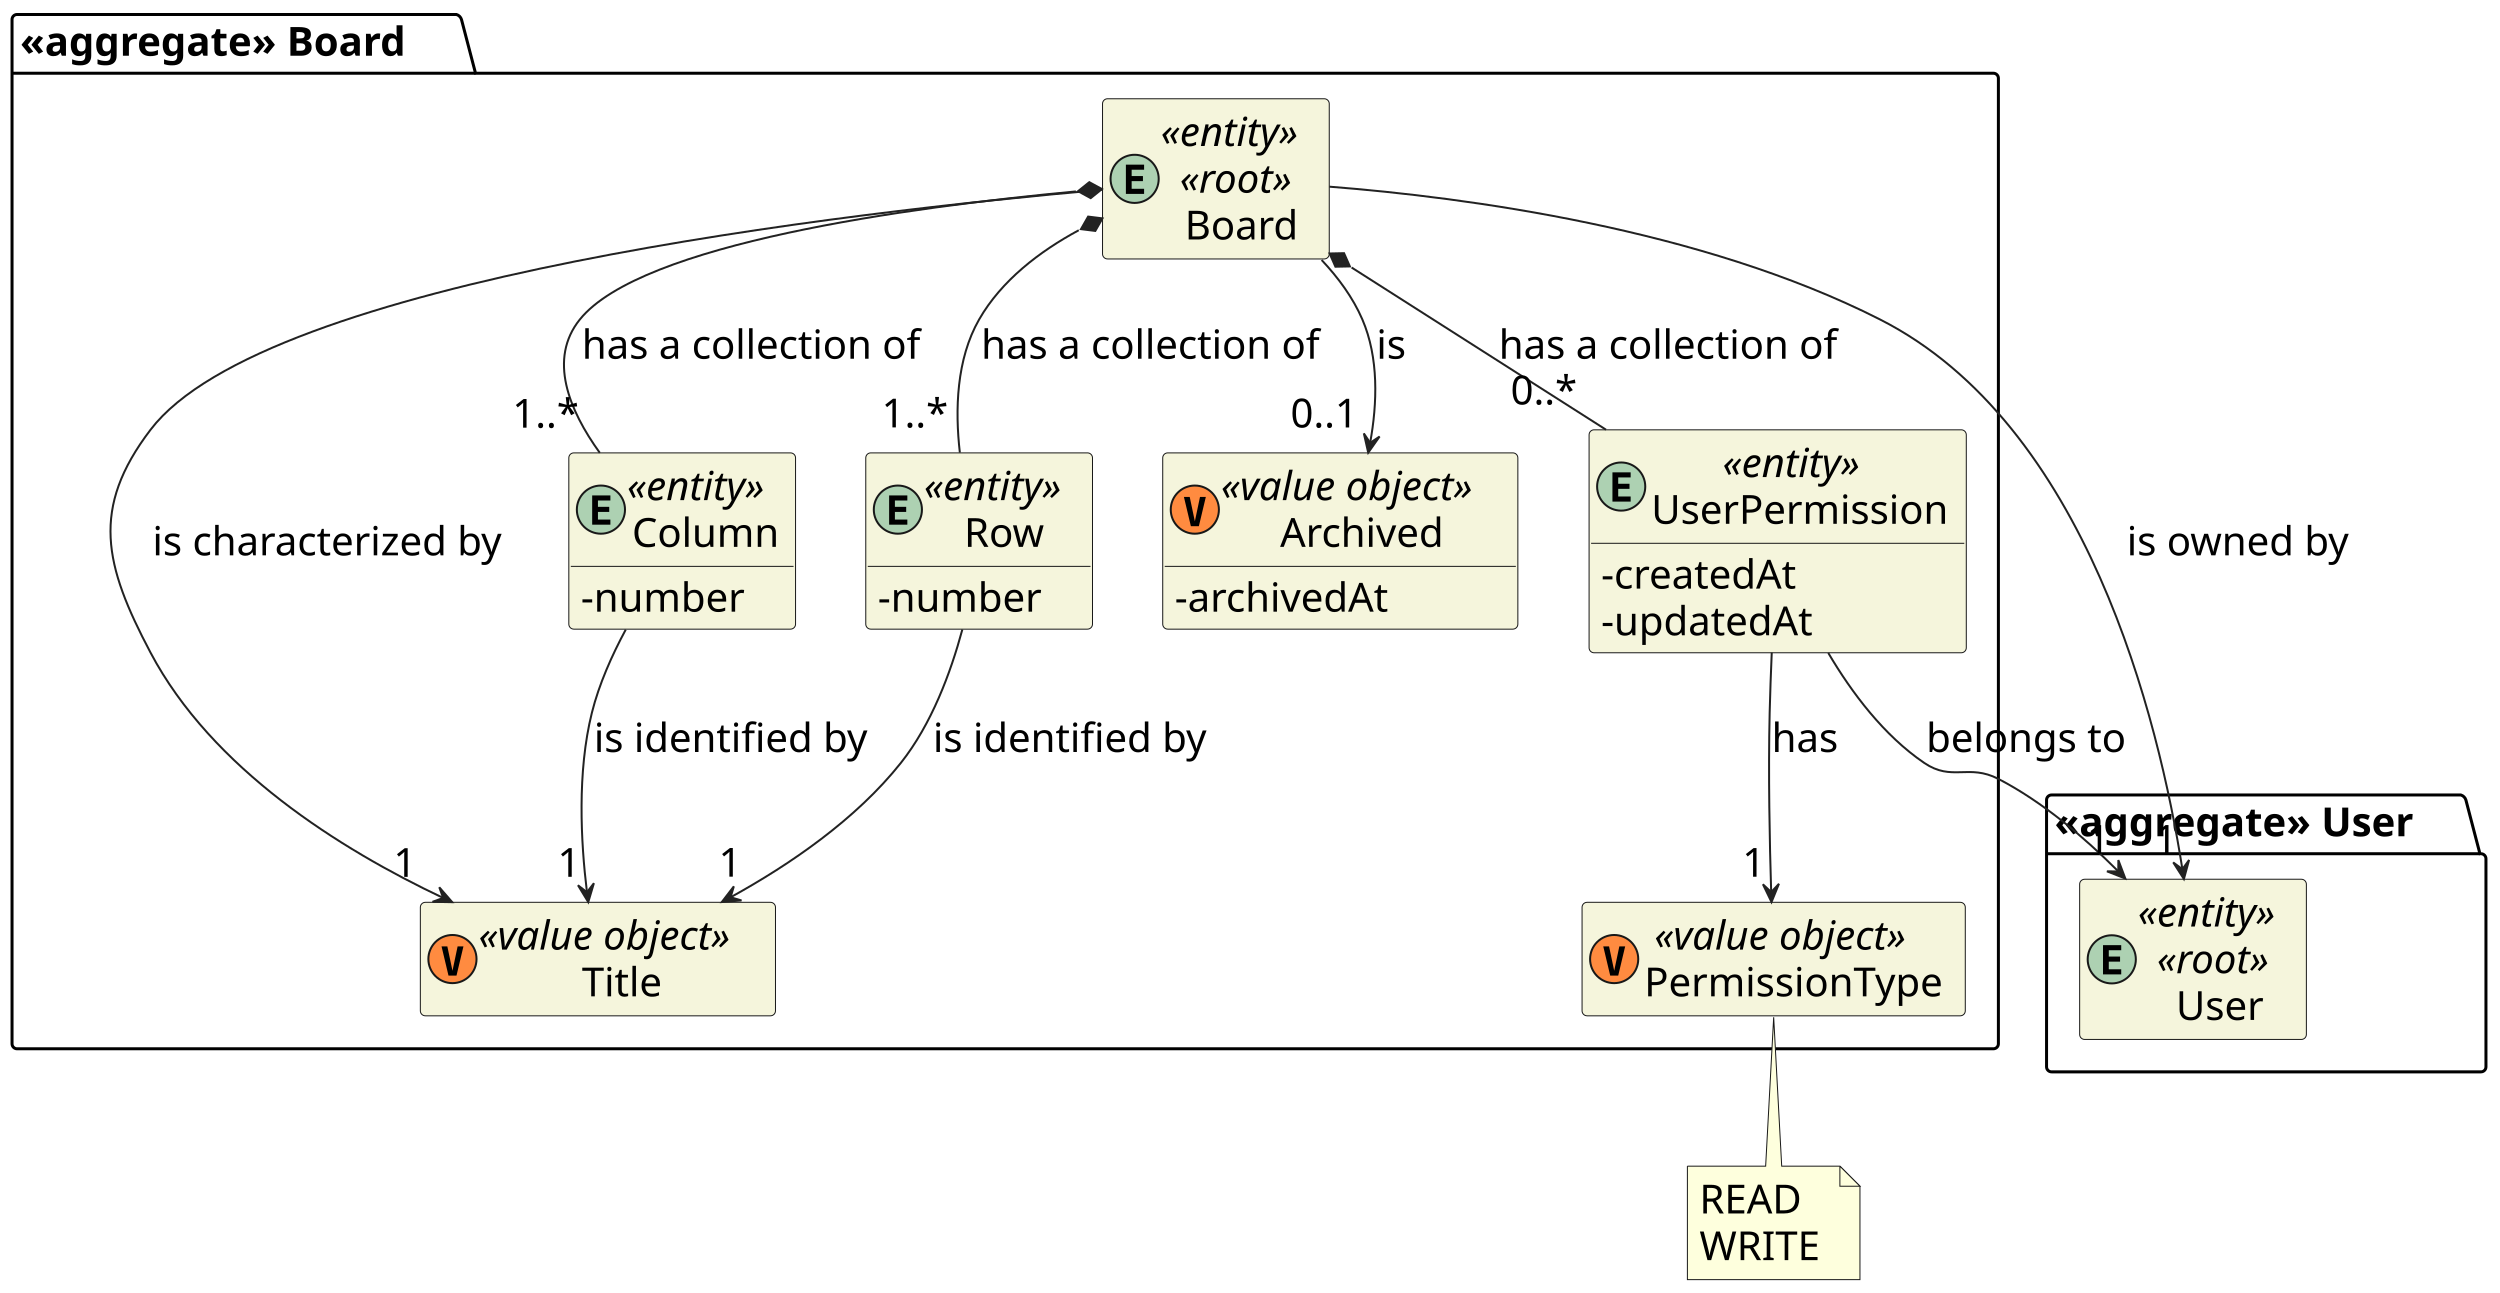
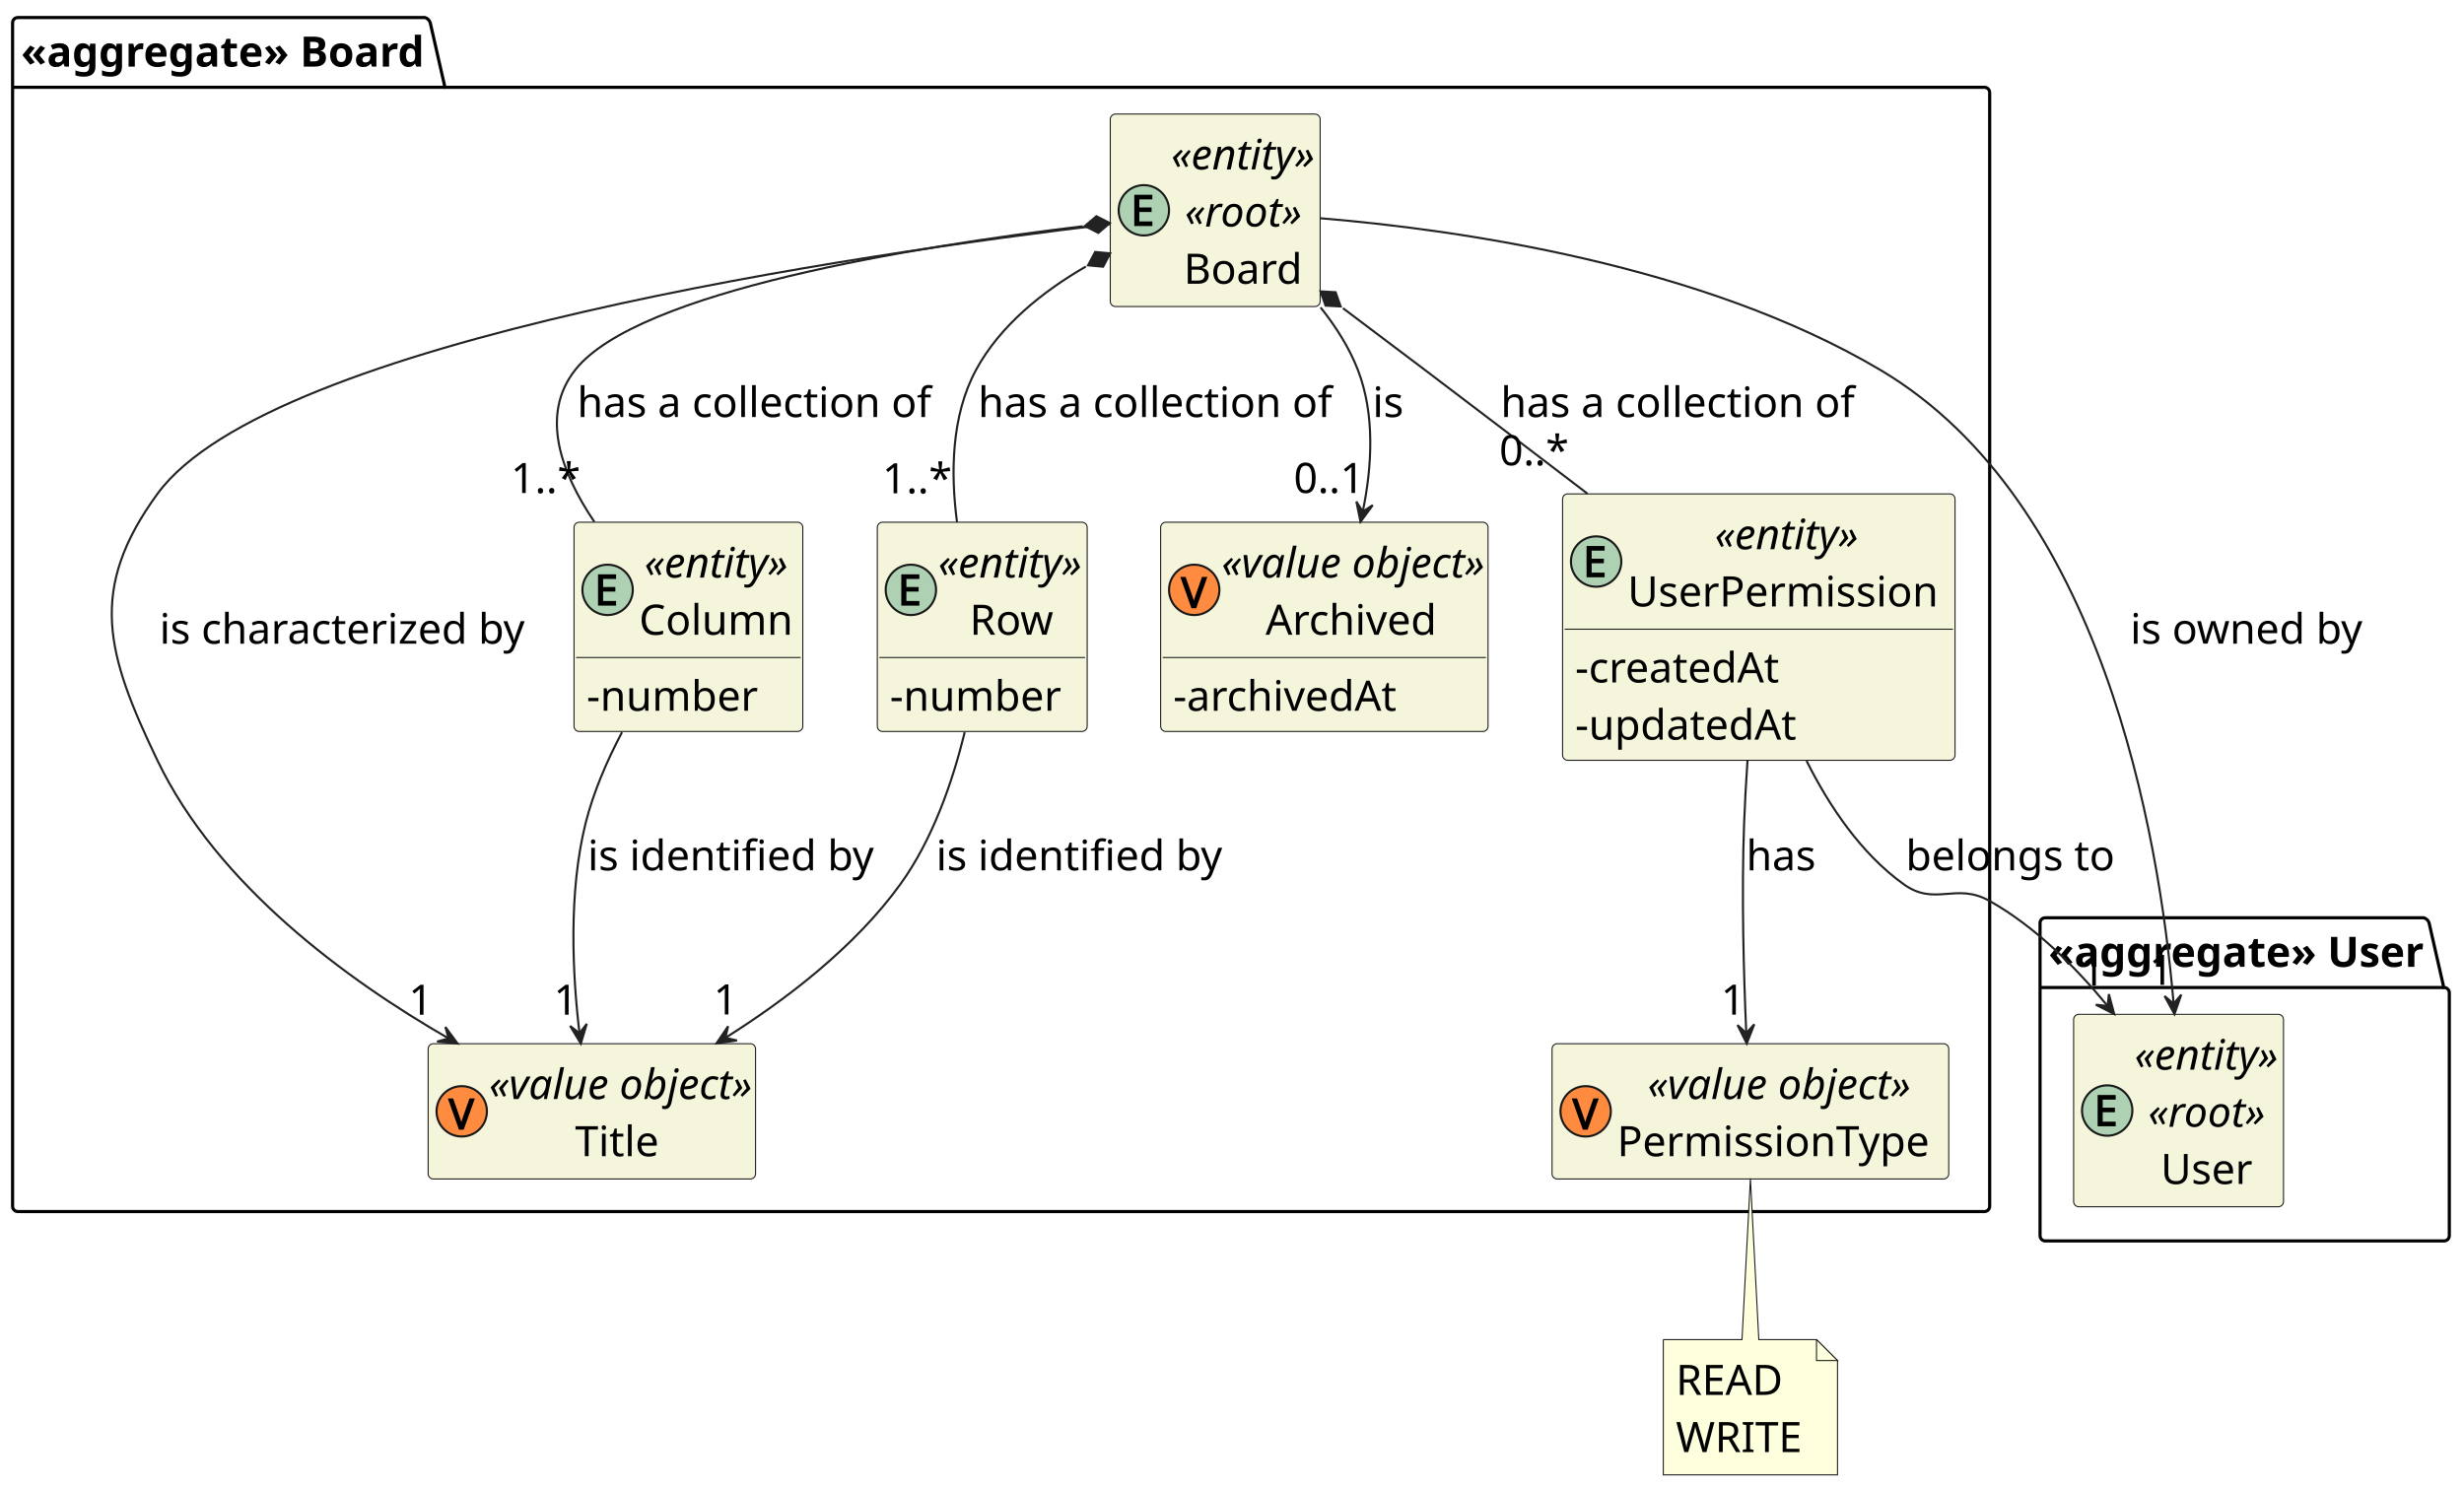
- <svg xmlns="http://www.w3.org/2000/svg" contentStyleType="text/css" height="644px" preserveAspectRatio="none" style="width:1246px;height:644px;background:#FFFFFF;" version="1.1" viewBox="0 0 1246 644" width="1246px" zoomAndPan="magnify">
+ <svg xmlns="http://www.w3.org/2000/svg" contentStyleType="text/css" height="709px" preserveAspectRatio="none" style="width:1174px;height:709px;background:#FFFFFF;" version="1.1" viewBox="0 0 1174 709" width="1174px" zoomAndPan="magnify">
  <defs />
  <g>
    <g id="cluster_&lt;&lt;aggregate&gt;&gt; Board">
-       <path d="M8.5,7.217 L227.5,7.217 A3.75,3.75 0 0 1 230,9.717 L237,36.498 L993.5,36.498 A2.5,2.5 0 0 1 996,38.998 L996,520.217 A2.5,2.5 0 0 1 993.5,522.717 L8.5,522.717 A2.5,2.5 0 0 1 6,520.217 L6,9.717 A2.5,2.5 0 0 1 8.5,7.217 " fill="none" style="stroke:#000000;stroke-width:1.5;" />
-       <line style="stroke:#000000;stroke-width:1.5;" x1="6" x2="237" y1="36.498" y2="36.498" />
-       <text fill="#000000" font-family="sans-serif" font-size="20" font-weight="bold" lengthAdjust="spacing" textLength="218" x="10" y="27.781">«aggregate» Board</text>
+       <path d="M8.5,8.36 L202.5,8.36 A3.75,3.75 0 0 1 205,10.86 L212,41.6 L945.5,41.6 A2.5,2.5 0 0 1 948,44.1 L948,574.86 A2.5,2.5 0 0 1 945.5,577.36 L8.5,577.36 A2.5,2.5 0 0 1 6,574.86 L6,10.86 A2.5,2.5 0 0 1 8.5,8.36 " fill="none" style="stroke:#000000;stroke-width:1.5;" />
+       <line style="stroke:#000000;stroke-width:1.5;" x1="6" x2="212" y1="41.6" y2="41.6" />
+       <text fill="#000000" font-family="sans-serif" font-size="20" font-weight="bold" lengthAdjust="spacing" textLength="193" x="10" y="31.74">«aggregate» Board</text>
    </g>
    <g id="cluster_&lt;&lt;aggregate&gt;&gt; User">
-       <path d="M1022.5,396.217 L1226.5,396.217 A3.75,3.75 0 0 1 1229,398.717 L1236,425.498 L1236.5,425.498 A2.5,2.5 0 0 1 1239,427.998 L1239,531.717 A2.5,2.5 0 0 1 1236.5,534.217 L1022.5,534.217 A2.5,2.5 0 0 1 1020,531.717 L1020,398.717 A2.5,2.5 0 0 1 1022.5,396.217 " fill="none" style="stroke:#000000;stroke-width:1.5;" />
-       <line style="stroke:#000000;stroke-width:1.5;" x1="1020" x2="1236" y1="425.498" y2="425.498" />
-       <text fill="#000000" font-family="sans-serif" font-size="20" font-weight="bold" lengthAdjust="spacing" textLength="203" x="1024" y="416.781">«aggregate» User</text>
+       <path d="M974.5,437.36 L1154.875,437.36 A3.75,3.75 0 0 1 1157.375,439.86 L1164.375,470.6 L1164.5,470.6 A2.5,2.5 0 0 1 1167,473.1 L1167,588.86 A2.5,2.5 0 0 1 1164.5,591.36 L974.5,591.36 A2.5,2.5 0 0 1 972,588.86 L972,439.86 A2.5,2.5 0 0 1 974.5,437.36 " fill="none" style="stroke:#000000;stroke-width:1.5;" />
+       <line style="stroke:#000000;stroke-width:1.5;" x1="972" x2="1164.375" y1="470.6" y2="470.6" />
+       <text fill="#000000" font-family="sans-serif" font-size="20" font-weight="bold" lengthAdjust="spacing" textLength="179.375" x="976" y="460.74">«aggregate» User</text>
    </g>
    <g id="elem_Board">
-       <rect codeLine="29" fill="#F5F5DC" height="79.844" id="Board" rx="2.5" ry="2.5" style="stroke:#181818;stroke-width:0.5;" width="113" x="549.5" y="49.217" />
-       <ellipse cx="565.5" cy="89.139" fill="#ADD1B2" rx="12" ry="12" style="stroke:#181818;stroke-width:1.0;" />
-       <path d="M570.219,96.639 L561.141,96.639 L561.141,82.061 L570.219,82.061 L570.219,84.592 L564.016,84.592 L564.016,87.748 L569.641,87.748 L569.641,90.279 L564.016,90.279 L564.016,94.092 L570.219,94.092 L570.219,96.639 Z " fill="#000000" />
-       <text fill="#000000" font-family="sans-serif" font-size="20" font-style="italic" lengthAdjust="spacing" textLength="83" x="578.5" y="72.781">«entity»</text>
-       <text fill="#000000" font-family="sans-serif" font-size="20" font-style="italic" lengthAdjust="spacing" textLength="64" x="588" y="96.062">«root»</text>
-       <text fill="#000000" font-family="sans-serif" font-size="20" lengthAdjust="spacing" textLength="59" x="590.5" y="119.344">Board</text>
+       <rect codeLine="29" fill="#F5F5DC" height="91.72" id="Board" rx="2.5" ry="2.5" style="stroke:#181818;stroke-width:0.5;" width="100" x="529" y="54.36" />
+       <ellipse cx="545" cy="100.22" fill="#ADD1B2" rx="12" ry="12" style="stroke:#181818;stroke-width:1.0;" />
+       <path d="M549.047,107.72 L540.438,107.72 L540.438,92.814 L549.047,92.814 L549.047,95.017 L542.859,95.017 L542.859,98.861 L548.688,98.861 L548.688,101.032 L542.859,101.032 L542.859,105.517 L549.047,105.517 L549.047,107.72 Z " fill="#000000" />
+       <text fill="#000000" font-family="sans-serif" font-size="20" font-style="italic" lengthAdjust="spacing" textLength="70" x="558" y="80.74">«entity»</text>
+       <text fill="#000000" font-family="sans-serif" font-size="20" font-style="italic" lengthAdjust="spacing" textLength="57" x="564.5" y="107.98">«root»</text>
+       <text fill="#000000" font-family="sans-serif" font-size="20" lengthAdjust="spacing" textLength="58" x="564" y="135.22">Board</text>
    </g>
    <g id="elem_Title">
-       <rect codeLine="40" fill="#F5F5DC" height="56.562" id="Title" rx="2.5" ry="2.5" style="stroke:#181818;stroke-width:0.5;" width="177" x="209.5" y="449.717" />
-       <ellipse cx="225.5" cy="477.998" fill="#FF8B40" rx="12" ry="12" style="stroke:#181818;stroke-width:1.0;" />
-       <path d="M225.516,483.842 L228.078,471.67 L230.984,471.67 L227.516,486.248 L223.531,486.248 L220.062,471.67 L222.953,471.67 L225.516,483.842 Z " fill="#000000" />
-       <text fill="#000000" font-family="sans-serif" font-size="20" font-style="italic" lengthAdjust="spacing" textLength="147" x="238.5" y="473.281">«value object»</text>
-       <text fill="#000000" font-family="sans-serif" font-size="20" lengthAdjust="spacing" textLength="44" x="290" y="496.562">Title</text>
+       <rect codeLine="40" fill="#F5F5DC" height="64.48" id="Title" rx="2.5" ry="2.5" style="stroke:#181818;stroke-width:0.5;" width="156" x="204" y="497.36" />
+       <ellipse cx="220" cy="529.6" fill="#FF8B40" rx="12" ry="12" style="stroke:#181818;stroke-width:1.0;" />
+       <path d="M226.25,523.444 L220.938,538.35 L218.688,538.35 L213.375,523.444 L215.906,523.444 L219.203,532.803 Q219.422,533.397 219.578,533.944 Q219.75,534.491 219.875,534.991 Q220.016,535.475 219.812,535.522 Q219.594,535.491 219.734,534.975 Q219.875,534.459 220.047,533.928 Q220.219,533.381 220.422,532.772 L223.688,523.444 L226.25,523.444 Z " fill="#000000" />
+       <text fill="#000000" font-family="sans-serif" font-size="20" font-style="italic" lengthAdjust="spacing" textLength="126" x="233" y="523.74">«value object»</text>
+       <text fill="#000000" font-family="sans-serif" font-size="20" lengthAdjust="spacing" textLength="44" x="274" y="550.98">Title</text>
    </g>
    <g id="elem_Column">
-       <rect codeLine="32" fill="#F5F5DC" height="87.844" id="Column" rx="2.5" ry="2.5" style="stroke:#181818;stroke-width:0.5;" width="113" x="283.5" y="225.717" />
-       <ellipse cx="299.5" cy="253.998" fill="#ADD1B2" rx="12" ry="12" style="stroke:#181818;stroke-width:1.0;" />
-       <path d="M304.219,261.498 L295.141,261.498 L295.141,246.92 L304.219,246.92 L304.219,249.451 L298.016,249.451 L298.016,252.607 L303.641,252.607 L303.641,255.139 L298.016,255.139 L298.016,258.951 L304.219,258.951 L304.219,261.498 Z " fill="#000000" />
-       <text fill="#000000" font-family="sans-serif" font-size="20" font-style="italic" lengthAdjust="spacing" textLength="83" x="312.5" y="249.281">«entity»</text>
-       <text fill="#000000" font-family="sans-serif" font-size="20" lengthAdjust="spacing" textLength="78" x="315" y="272.562">Column</text>
-       <line style="stroke:#181818;stroke-width:0.5;" x1="284.5" x2="395.5" y1="282.279" y2="282.279" />
-       <text fill="#000000" font-family="sans-serif" font-size="20" lengthAdjust="spacing" textLength="86" x="289.5" y="304.844">-number</text>
+       <rect codeLine="32" fill="#F5F5DC" height="99.72" id="Column" rx="2.5" ry="2.5" style="stroke:#181818;stroke-width:0.5;" width="109" x="273.5" y="248.86" />
+       <ellipse cx="289.5" cy="281.1" fill="#ADD1B2" rx="12" ry="12" style="stroke:#181818;stroke-width:1.0;" />
+       <path d="M293.547,288.6 L284.938,288.6 L284.938,273.694 L293.547,273.694 L293.547,275.897 L287.359,275.897 L287.359,279.741 L293.188,279.741 L293.188,281.913 L287.359,281.913 L287.359,286.397 L293.547,286.397 L293.547,288.6 Z " fill="#000000" />
+       <text fill="#000000" font-family="sans-serif" font-size="20" font-style="italic" lengthAdjust="spacing" textLength="70" x="307" y="275.24">«entity»</text>
+       <text fill="#000000" font-family="sans-serif" font-size="20" lengthAdjust="spacing" textLength="75" x="304.5" y="302.48">Column</text>
+       <line style="stroke:#181818;stroke-width:0.5;" x1="274.5" x2="381.5" y1="313.34" y2="313.34" />
+       <text fill="#000000" font-family="sans-serif" font-size="20" lengthAdjust="spacing" textLength="85" x="279.5" y="338.72">-number</text>
    </g>
    <g id="elem_Row">
-       <rect codeLine="36" fill="#F5F5DC" height="87.844" id="Row" rx="2.5" ry="2.5" style="stroke:#181818;stroke-width:0.5;" width="113" x="431.5" y="225.717" />
-       <ellipse cx="447.5" cy="253.998" fill="#ADD1B2" rx="12" ry="12" style="stroke:#181818;stroke-width:1.0;" />
-       <path d="M452.219,261.498 L443.141,261.498 L443.141,246.92 L452.219,246.92 L452.219,249.451 L446.016,249.451 L446.016,252.607 L451.641,252.607 L451.641,255.139 L446.016,255.139 L446.016,258.951 L452.219,258.951 L452.219,261.498 Z " fill="#000000" />
-       <text fill="#000000" font-family="sans-serif" font-size="20" font-style="italic" lengthAdjust="spacing" textLength="83" x="460.5" y="249.281">«entity»</text>
-       <text fill="#000000" font-family="sans-serif" font-size="20" lengthAdjust="spacing" textLength="43" x="480.5" y="272.562">Row</text>
-       <line style="stroke:#181818;stroke-width:0.5;" x1="432.5" x2="543.5" y1="282.279" y2="282.279" />
-       <text fill="#000000" font-family="sans-serif" font-size="20" lengthAdjust="spacing" textLength="86" x="437.5" y="304.844">-number</text>
+       <rect codeLine="36" fill="#F5F5DC" height="99.72" id="Row" rx="2.5" ry="2.5" style="stroke:#181818;stroke-width:0.5;" width="100" x="418" y="248.86" />
+       <ellipse cx="434" cy="281.1" fill="#ADD1B2" rx="12" ry="12" style="stroke:#181818;stroke-width:1.0;" />
+       <path d="M438.047,288.6 L429.438,288.6 L429.438,273.694 L438.047,273.694 L438.047,275.897 L431.859,275.897 L431.859,279.741 L437.688,279.741 L437.688,281.913 L431.859,281.913 L431.859,286.397 L438.047,286.397 L438.047,288.6 Z " fill="#000000" />
+       <text fill="#000000" font-family="sans-serif" font-size="20" font-style="italic" lengthAdjust="spacing" textLength="70" x="447" y="275.24">«entity»</text>
+       <text fill="#000000" font-family="sans-serif" font-size="20" lengthAdjust="spacing" textLength="40" x="462" y="302.48">Row</text>
+       <line style="stroke:#181818;stroke-width:0.5;" x1="419" x2="517" y1="313.34" y2="313.34" />
+       <text fill="#000000" font-family="sans-serif" font-size="20" lengthAdjust="spacing" textLength="85" x="424" y="338.72">-number</text>
    </g>
    <g id="elem_Archived">
-       <rect codeLine="42" fill="#F5F5DC" height="87.844" id="Archived" rx="2.5" ry="2.5" style="stroke:#181818;stroke-width:0.5;" width="177" x="579.5" y="225.717" />
-       <ellipse cx="595.5" cy="253.998" fill="#FF8B40" rx="12" ry="12" style="stroke:#181818;stroke-width:1.0;" />
-       <path d="M595.516,259.842 L598.078,247.67 L600.984,247.67 L597.516,262.248 L593.531,262.248 L590.062,247.67 L592.953,247.67 L595.516,259.842 Z " fill="#000000" />
-       <text fill="#000000" font-family="sans-serif" font-size="20" font-style="italic" lengthAdjust="spacing" textLength="147" x="608.5" y="249.281">«value object»</text>
-       <text fill="#000000" font-family="sans-serif" font-size="20" lengthAdjust="spacing" textLength="88" x="638" y="272.562">Archived</text>
-       <line style="stroke:#181818;stroke-width:0.5;" x1="580.5" x2="755.5" y1="282.279" y2="282.279" />
-       <text fill="#000000" font-family="sans-serif" font-size="20" lengthAdjust="spacing" textLength="115" x="585.5" y="304.844">-archivedAt</text>
+       <rect codeLine="42" fill="#F5F5DC" height="99.72" id="Archived" rx="2.5" ry="2.5" style="stroke:#181818;stroke-width:0.5;" width="156" x="553" y="248.86" />
+       <ellipse cx="569" cy="281.1" fill="#FF8B40" rx="12" ry="12" style="stroke:#181818;stroke-width:1.0;" />
+       <path d="M575.25,274.944 L569.938,289.85 L567.688,289.85 L562.375,274.944 L564.906,274.944 L568.203,284.303 Q568.422,284.897 568.578,285.444 Q568.75,285.991 568.875,286.491 Q569.016,286.975 568.812,287.022 Q568.594,286.991 568.734,286.475 Q568.875,285.959 569.047,285.428 Q569.219,284.881 569.422,284.272 L572.688,274.944 L575.25,274.944 Z " fill="#000000" />
+       <text fill="#000000" font-family="sans-serif" font-size="20" font-style="italic" lengthAdjust="spacing" textLength="126" x="582" y="275.24">«value object»</text>
+       <text fill="#000000" font-family="sans-serif" font-size="20" lengthAdjust="spacing" textLength="84" x="603" y="302.48">Archived</text>
+       <line style="stroke:#181818;stroke-width:0.5;" x1="554" x2="708" y1="313.34" y2="313.34" />
+       <text fill="#000000" font-family="sans-serif" font-size="20" lengthAdjust="spacing" textLength="110" x="559" y="338.72">-archivedAt</text>
    </g>
    <g id="elem_UserPermission">
-       <rect codeLine="46" fill="#F5F5DC" height="111.125" id="UserPermission" rx="2.5" ry="2.5" style="stroke:#181818;stroke-width:0.5;" width="188" x="792" y="214.217" />
-       <ellipse cx="808" cy="242.498" fill="#ADD1B2" rx="12" ry="12" style="stroke:#181818;stroke-width:1.0;" />
-       <path d="M812.719,249.998 L803.641,249.998 L803.641,235.42 L812.719,235.42 L812.719,237.951 L806.516,237.951 L806.516,241.107 L812.141,241.107 L812.141,243.639 L806.516,243.639 L806.516,247.451 L812.719,247.451 L812.719,249.998 Z " fill="#000000" />
-       <text fill="#000000" font-family="sans-serif" font-size="20" font-style="italic" lengthAdjust="spacing" textLength="83" x="858.5" y="237.781">«entity»</text>
-       <text fill="#000000" font-family="sans-serif" font-size="20" lengthAdjust="spacing" textLength="154" x="823" y="261.062">UserPermission</text>
-       <line style="stroke:#181818;stroke-width:0.5;" x1="793" x2="979" y1="270.779" y2="270.779" />
-       <text fill="#000000" font-family="sans-serif" font-size="20" lengthAdjust="spacing" textLength="105" x="798" y="293.344">-createdAt</text>
-       <text fill="#000000" font-family="sans-serif" font-size="20" lengthAdjust="spacing" textLength="113" x="798" y="316.625">-updatedAt</text>
+       <rect codeLine="46" fill="#F5F5DC" height="126.96" id="UserPermission" rx="2.5" ry="2.5" style="stroke:#181818;stroke-width:0.5;" width="187" x="744.5" y="235.36" />
+       <ellipse cx="760.5" cy="267.6" fill="#ADD1B2" rx="12" ry="12" style="stroke:#181818;stroke-width:1.0;" />
+       <path d="M764.547,275.1 L755.938,275.1 L755.938,260.194 L764.547,260.194 L764.547,262.397 L758.359,262.397 L758.359,266.241 L764.188,266.241 L764.188,268.413 L758.359,268.413 L758.359,272.897 L764.547,272.897 L764.547,275.1 Z " fill="#000000" />
+       <text fill="#000000" font-family="sans-serif" font-size="20" font-style="italic" lengthAdjust="spacing" textLength="70" x="817" y="261.74">«entity»</text>
+       <text fill="#000000" font-family="sans-serif" font-size="20" lengthAdjust="spacing" textLength="153" x="775.5" y="288.98">UserPermission</text>
+       <line style="stroke:#181818;stroke-width:0.5;" x1="745.5" x2="930.5" y1="299.84" y2="299.84" />
+       <text fill="#000000" font-family="sans-serif" font-size="20" lengthAdjust="spacing" textLength="100" x="750.5" y="325.22">-createdAt</text>
+       <text fill="#000000" font-family="sans-serif" font-size="20" lengthAdjust="spacing" textLength="110" x="750.5" y="352.46">-updatedAt</text>
    </g>
    <g id="elem_PermissionType">
-       <rect codeLine="51" fill="#F5F5DC" height="56.562" id="PermissionType" rx="2.5" ry="2.5" style="stroke:#181818;stroke-width:0.5;" width="191" x="788.5" y="449.717" />
-       <ellipse cx="804.5" cy="477.998" fill="#FF8B40" rx="12" ry="12" style="stroke:#181818;stroke-width:1.0;" />
-       <path d="M804.516,483.842 L807.078,471.67 L809.984,471.67 L806.516,486.248 L802.531,486.248 L799.062,471.67 L801.953,471.67 L804.516,483.842 Z " fill="#000000" />
-       <text fill="#000000" font-family="sans-serif" font-size="20" font-style="italic" lengthAdjust="spacing" textLength="147" x="824.5" y="473.281">«value object»</text>
-       <text fill="#000000" font-family="sans-serif" font-size="20" lengthAdjust="spacing" textLength="157" x="819.5" y="496.562">PermissionType</text>
+       <rect codeLine="51" fill="#F5F5DC" height="64.48" id="PermissionType" rx="2.5" ry="2.5" style="stroke:#181818;stroke-width:0.5;" width="189" x="739.5" y="497.36" />
+       <ellipse cx="755.5" cy="529.6" fill="#FF8B40" rx="12" ry="12" style="stroke:#181818;stroke-width:1.0;" />
+       <path d="M761.75,523.444 L756.438,538.35 L754.188,538.35 L748.875,523.444 L751.406,523.444 L754.703,532.803 Q754.922,533.397 755.078,533.944 Q755.25,534.491 755.375,534.991 Q755.516,535.475 755.312,535.522 Q755.094,535.491 755.234,534.975 Q755.375,534.459 755.547,533.928 Q755.719,533.381 755.922,532.772 L759.188,523.444 L761.75,523.444 Z " fill="#000000" />
+       <text fill="#000000" font-family="sans-serif" font-size="20" font-style="italic" lengthAdjust="spacing" textLength="126" x="785" y="523.74">«value object»</text>
+       <text fill="#000000" font-family="sans-serif" font-size="20" lengthAdjust="spacing" textLength="155" x="770.5" y="550.98">PermissionType</text>
    </g>
    <g id="elem_User">
-       <rect codeLine="26" fill="#F5F5DC" height="79.844" id="User" rx="2.5" ry="2.5" style="stroke:#181818;stroke-width:0.5;" width="113" x="1036.5" y="438.217" />
-       <ellipse cx="1052.5" cy="478.139" fill="#ADD1B2" rx="12" ry="12" style="stroke:#181818;stroke-width:1.0;" />
-       <path d="M1057.219,485.639 L1048.141,485.639 L1048.141,471.06 L1057.219,471.06 L1057.219,473.592 L1051.016,473.592 L1051.016,476.748 L1056.641,476.748 L1056.641,479.279 L1051.016,479.279 L1051.016,483.092 L1057.219,483.092 L1057.219,485.639 Z " fill="#000000" />
-       <text fill="#000000" font-family="sans-serif" font-size="20" font-style="italic" lengthAdjust="spacing" textLength="83" x="1065.5" y="461.781">«entity»</text>
-       <text fill="#000000" font-family="sans-serif" font-size="20" font-style="italic" lengthAdjust="spacing" textLength="64" x="1075" y="485.062">«root»</text>
-       <text fill="#000000" font-family="sans-serif" font-size="20" lengthAdjust="spacing" textLength="45" x="1084.5" y="508.344">User</text>
+       <rect codeLine="26" fill="#F5F5DC" height="91.72" id="User" rx="2.5" ry="2.5" style="stroke:#181818;stroke-width:0.5;" width="100" x="988" y="483.36" />
+       <ellipse cx="1004" cy="529.22" fill="#ADD1B2" rx="12" ry="12" style="stroke:#181818;stroke-width:1.0;" />
+       <path d="M1008.047,536.72 L999.438,536.72 L999.438,521.814 L1008.047,521.814 L1008.047,524.017 L1001.859,524.017 L1001.859,527.861 L1007.688,527.861 L1007.688,530.033 L1001.859,530.033 L1001.859,534.517 L1008.047,534.517 L1008.047,536.72 Z " fill="#000000" />
+       <text fill="#000000" font-family="sans-serif" font-size="20" font-style="italic" lengthAdjust="spacing" textLength="70" x="1017" y="509.74">«entity»</text>
+       <text fill="#000000" font-family="sans-serif" font-size="20" font-style="italic" lengthAdjust="spacing" textLength="57" x="1023.5" y="536.98">«root»</text>
+       <text fill="#000000" font-family="sans-serif" font-size="20" lengthAdjust="spacing" textLength="45" x="1029.5" y="564.22">User</text>
    </g>
    <g id="elem_GMN12">
-       <path d="M841,581.217 L841,637.779 A0,0 0 0 0 841,637.779 L927,637.779 A0,0 0 0 0 927,637.779 L927,591.217 L917,581.217 L888,581.217 L884,506.997 L880,581.217 L841,581.217 A0,0 0 0 0 841,581.217 " fill="#FEFFDD" style="stroke:#181818;stroke-width:0.5;" />
-       <path d="M917,581.217 L917,591.217 L927,591.217 L917,581.217 " fill="#FEFFDD" style="stroke:#181818;stroke-width:0.5;" />
-       <text fill="#000000" font-family="sans-serif" font-size="20" lengthAdjust="spacing" textLength="56" x="847" y="604.781">READ</text>
-       <text fill="#000000" font-family="sans-serif" font-size="20" lengthAdjust="spacing" textLength="65" x="847" y="628.062">WRITE</text>
+       <path d="M792.5,638.36 L792.5,702.84 A0,0 0 0 0 792.5,702.84 L875.5,702.84 A0,0 0 0 0 875.5,702.84 L875.5,648.36 L865.5,638.36 L838,638.36 L834,561.55 L830,638.36 L792.5,638.36 A0,0 0 0 0 792.5,638.36 " fill="#FEFFDD" style="stroke:#181818;stroke-width:0.5;" />
+       <path d="M865.5,638.36 L865.5,648.36 L875.5,648.36 L865.5,638.36 " fill="#FEFFDD" style="stroke:#181818;stroke-width:0.5;" />
+       <text fill="#000000" font-family="sans-serif" font-size="20" lengthAdjust="spacing" textLength="50" x="798.5" y="664.74">READ</text>
+       <text fill="#000000" font-family="sans-serif" font-size="20" lengthAdjust="spacing" textLength="62" x="798.5" y="691.98">WRITE</text>
    </g>
    <g id="link_Board_Title">
-       <path codeLine="59" d="M549.12,94.607 C424.18,105.577 132.33,138.887 75,214.217 C45.12,253.477 51.95,281.607 75,325.217 C105.61,383.117 169.27,423.107 220.77,447.477 " fill="none" id="Board-to-Title" style="stroke:#222222;stroke-width:1.0;" />
-       <polygon fill="#222222" points="225.4,449.647,218.937,442.215,220.869,447.532,215.553,449.464,225.4,449.647" style="stroke:#222222;stroke-width:1.0;" />
-       <text fill="#000000" font-family="sans-serif" font-size="20" lengthAdjust="spacing" textLength="189" x="76" y="276.781">is characterized by</text>
-       <text fill="#000000" font-family="sans-serif" font-size="20" lengthAdjust="spacing" textLength="13" x="196.086" y="437.021">1</text>
+       <path codeLine="59" d="M528.8,106.81 C412.21,120.64 128.9,161.35 75,235.36 C41.77,280.99 50.58,311.47 75,362.36 C103.58,421.92 165.11,466.85 213.7,494.84 " fill="none" id="Board-to-Title" style="stroke:#222222;stroke-width:1.0;" />
+       <polygon fill="#222222" points="218.06,497.33,212.216,489.402,213.714,494.857,208.26,496.355,218.06,497.33" style="stroke:#222222;stroke-width:1.0;" />
+       <text fill="#000000" font-family="sans-serif" font-size="20" lengthAdjust="spacing" textLength="179" x="76" y="306.74">is characterized by</text>
+       <text fill="#000000" font-family="sans-serif" font-size="20" lengthAdjust="spacing" textLength="11" x="194.691" y="483.579">1</text>
    </g>
    <g id="link_Board_Column">
-       <path codeLine="60" d="M536.24,95.407 C452.48,103.257 319.44,121.437 289,159.217 C273.14,178.897 283.52,204.307 298.94,225.697 " fill="none" id="Board-backto-Column" style="stroke:#222222;stroke-width:1.0;" />
-       <polygon fill="#222222" points="549.23,94.237,542.898,90.786,537.278,95.304,543.61,98.755,549.23,94.237" style="stroke:#222222;stroke-width:1.0;" />
-       <text fill="#000000" font-family="sans-serif" font-size="20" lengthAdjust="spacing" textLength="181" x="290" y="178.781">has a collection of</text>
-       <text fill="#000000" font-family="sans-serif" font-size="20" lengthAdjust="spacing" textLength="35" x="255.339" y="213.139">1..*</text>
+       <path codeLine="60" d="M515.9,107.82 C435.52,117.49 303.48,138.76 274,176.36 C257.2,197.8 267.36,225.29 283.19,248.69 " fill="none" id="Board-backto-Column" style="stroke:#222222;stroke-width:1.0;" />
+       <polygon fill="#222222" points="528.81,106.31,522.385,103.037,516.892,107.709,523.317,110.982,528.81,106.31" style="stroke:#222222;stroke-width:1.0;" />
+       <text fill="#000000" font-family="sans-serif" font-size="20" lengthAdjust="spacing" textLength="172" x="275" y="198.74">has a collection of</text>
+       <text fill="#000000" font-family="sans-serif" font-size="20" lengthAdjust="spacing" textLength="32" x="243.399" y="234.946">1..*</text>
    </g>
    <g id="link_Board_Row">
-       <path codeLine="61" d="M537.65,114.747 C518.13,125.287 499.15,139.777 488,159.217 C476.65,179.007 475.94,204.297 478.39,225.597 " fill="none" id="Board-backto-Row" style="stroke:#222222;stroke-width:1.0;" />
-       <polygon fill="#222222" points="549.48,108.837,542.325,107.942,538.747,114.203,545.902,115.098,549.48,108.837" style="stroke:#222222;stroke-width:1.0;" />
-       <text fill="#000000" font-family="sans-serif" font-size="20" lengthAdjust="spacing" textLength="181" x="489" y="178.781">has a collection of</text>
-       <text fill="#000000" font-family="sans-serif" font-size="20" lengthAdjust="spacing" textLength="35" x="439.408" y="213.024">1..*</text>
+       <path codeLine="61" d="M517.35,127.02 C496.91,138.85 476.47,155.08 465,176.36 C453.23,198.18 452.9,225.57 455.98,248.81 " fill="none" id="Board-backto-Row" style="stroke:#222222;stroke-width:1.0;" />
+       <polygon fill="#222222" points="528.97,120.73,521.789,120.068,518.417,126.442,525.597,127.104,528.97,120.73" style="stroke:#222222;stroke-width:1.0;" />
+       <text fill="#000000" font-family="sans-serif" font-size="20" lengthAdjust="spacing" textLength="172" x="466" y="198.74">has a collection of</text>
+       <text fill="#000000" font-family="sans-serif" font-size="20" lengthAdjust="spacing" textLength="32" x="420.39" y="235.081">1..*</text>
    </g>
    <g id="link_Board_UserPermission">
-       <path codeLine="62" d="M673.64,133.337 C711.75,157.637 759.73,188.217 800.44,214.167 " fill="none" id="Board-backto-UserPermission" style="stroke:#222222;stroke-width:1.0;" />
-       <polygon fill="#222222" points="662.66,126.337,665.573,132.933,672.782,132.782,669.87,126.185,662.66,126.337" style="stroke:#222222;stroke-width:1.0;" />
-       <text fill="#000000" font-family="sans-serif" font-size="20" lengthAdjust="spacing" textLength="181" x="747" y="178.781">has a collection of</text>
-       <text fill="#000000" font-family="sans-serif" font-size="20" lengthAdjust="spacing" textLength="35" x="752.88" y="201.569">0..*</text>
+       <path codeLine="62" d="M639.86,146.86 C652.79,156.58 666.36,166.79 679,176.36 C704.21,195.44 731.58,216.31 756.4,235.28 " fill="none" id="Board-backto-UserPermission" style="stroke:#222222;stroke-width:1.0;" />
+       <polygon fill="#222222" points="629.17,138.85,631.57,145.65,638.77,146.05,636.37,139.25,629.17,138.85" style="stroke:#222222;stroke-width:1.0;" />
+       <text fill="#000000" font-family="sans-serif" font-size="20" lengthAdjust="spacing" textLength="172" x="715" y="198.74">has a collection of</text>
+       <text fill="#000000" font-family="sans-serif" font-size="20" lengthAdjust="spacing" textLength="32" x="714.335" y="221.726">0..*</text>
    </g>
    <g id="link_UserPermission_PermissionType">
-       <path codeLine="64" d="M883.04,325.247 C882.61,335.217 882.23,345.527 882,355.217 C881.28,385.467 881.99,419.937 882.75,444.507 " fill="none" id="UserPermission-to-PermissionType" style="stroke:#222222;stroke-width:1.0;" />
-       <polygon fill="#222222" points="882.92,449.597,886.635,440.476,882.763,444.599,878.639,440.727,882.92,449.597" style="stroke:#222222;stroke-width:1.0;" />
-       <text fill="#000000" font-family="sans-serif" font-size="20" lengthAdjust="spacing" textLength="35" x="883" y="374.781">has</text>
-       <text fill="#000000" font-family="sans-serif" font-size="20" lengthAdjust="spacing" textLength="13" x="868.357" y="436.961">1</text>
+       <path codeLine="64" d="M832.61,362.52 C831.94,372.49 831.36,382.7 831,392.36 C829.73,426.1 830.81,464.57 832.02,491.97 " fill="none" id="UserPermission-to-PermissionType" style="stroke:#222222;stroke-width:1.0;" />
+       <polygon fill="#222222" points="832.26,497.29,835.845,488.117,832.032,492.295,827.853,488.482,832.26,497.29" style="stroke:#222222;stroke-width:1.0;" />
+       <text fill="#000000" font-family="sans-serif" font-size="20" lengthAdjust="spacing" textLength="34" x="832" y="414.74">has</text>
+       <text fill="#000000" font-family="sans-serif" font-size="20" lengthAdjust="spacing" textLength="11" x="819.97" y="483.531">1</text>
    </g>
    <g id="link_UserPermission_User">
-       <path codeLine="65" d="M911.2,325.407 C923.03,345.467 938.98,366.587 959,380.217 C972.91,389.687 981.06,380.487 996,388.217 C1018.08,399.647 1038.91,417.427 1055.56,434.107 " fill="none" id="UserPermission-to-User" style="stroke:#222222;stroke-width:1.0;" />
-       <polygon fill="#222222" points="1059.27,437.867,1055.79,428.653,1055.756,434.31,1050.099,434.276,1059.27,437.867" style="stroke:#222222;stroke-width:1.0;" />
-       <text fill="#000000" font-family="sans-serif" font-size="20" lengthAdjust="spacing" textLength="105" x="960" y="374.781">belongs to</text>
-       <text fill="#000000" font-family="sans-serif" font-size="20" lengthAdjust="spacing" textLength="13" x="1040.11" y="425.525">1</text>
+       <path codeLine="65" d="M860.74,362.55 C871.58,384.25 886.72,406.77 907,421.36 C922.07,432.2 931.82,420.25 948,429.36 C969.64,441.55 988.9,460.82 1004,479.14 " fill="none" id="UserPermission-to-User" style="stroke:#222222;stroke-width:1.0;" />
+       <polygon fill="#222222" points="1007.35,483.27,1004.8,473.757,1004.206,479.382,998.58,478.788,1007.35,483.27" style="stroke:#222222;stroke-width:1.0;" />
+       <text fill="#000000" font-family="sans-serif" font-size="20" lengthAdjust="spacing" textLength="103" x="908" y="414.74">belongs to</text>
+       <text fill="#000000" font-family="sans-serif" font-size="20" lengthAdjust="spacing" textLength="11" x="991.492" y="469.678">1</text>
    </g>
    <g id="link_Row_Title">
-       <path codeLine="67" d="M479.64,313.727 C473.8,335.377 464.24,361.017 449,380.217 C426.66,408.357 393.8,430.837 364.43,447.037 " fill="none" id="Row-to-Title" style="stroke:#222222;stroke-width:1.0;" />
-       <polygon fill="#222222" points="359.75,449.577,369.567,448.79,364.142,447.188,365.745,441.762,359.75,449.577" style="stroke:#222222;stroke-width:1.0;" />
-       <text fill="#000000" font-family="sans-serif" font-size="20" lengthAdjust="spacing" textLength="148" x="465" y="374.781">is identified by</text>
-       <text fill="#000000" font-family="sans-serif" font-size="20" lengthAdjust="spacing" textLength="13" x="358.145" y="436.937">1</text>
+       <path codeLine="67" d="M459.65,348.95 C453.88,372.47 444.38,400.09 429,421.36 C407.32,451.35 374.66,476.31 345.64,494.56 " fill="none" id="Row-to-Title" style="stroke:#222222;stroke-width:1.0;" />
+       <polygon fill="#222222" points="341.38,497.2,351.134,495.837,345.624,494.556,346.904,489.046,341.38,497.2" style="stroke:#222222;stroke-width:1.0;" />
+       <text fill="#000000" font-family="sans-serif" font-size="20" lengthAdjust="spacing" textLength="144" x="446" y="414.74">is identified by</text>
+       <text fill="#000000" font-family="sans-serif" font-size="20" lengthAdjust="spacing" textLength="11" x="339.977" y="483.425">1</text>
    </g>
    <g id="link_Column_Title">
-       <path codeLine="69" d="M311.87,313.797 C304.97,326.607 298.54,341.027 295,355.217 C287.62,384.767 289.48,419.607 292.52,444.477 " fill="none" id="Column-to-Title" style="stroke:#222222;stroke-width:1.0;" />
-       <polygon fill="#222222" points="293.19,449.627,295.999,440.187,292.547,444.668,288.066,441.216,293.19,449.627" style="stroke:#222222;stroke-width:1.0;" />
-       <text fill="#000000" font-family="sans-serif" font-size="20" lengthAdjust="spacing" textLength="148" x="296" y="374.781">is identified by</text>
-       <text fill="#000000" font-family="sans-serif" font-size="20" lengthAdjust="spacing" textLength="13" x="277.857" y="436.997">1</text>
+       <path codeLine="69" d="M296.35,348.96 C289.22,362.49 282.68,377.55 279,392.36 C270.77,425.48 272.79,464.54 276.1,492.29 " fill="none" id="Column-to-Title" style="stroke:#222222;stroke-width:1.0;" />
+       <polygon fill="#222222" points="276.74,497.33,279.576,487.898,276.111,492.37,271.64,488.905,276.74,497.33" style="stroke:#222222;stroke-width:1.0;" />
+       <text fill="#000000" font-family="sans-serif" font-size="20" lengthAdjust="spacing" textLength="144" x="280" y="414.74">is identified by</text>
+       <text fill="#000000" font-family="sans-serif" font-size="20" lengthAdjust="spacing" textLength="11" x="263.823" y="483.579">1</text>
    </g>
    <g id="link_Board_User">
-       <path codeLine="71" d="M662.54,93.037 C730.9,98.397 847.88,113.987 937,159.217 C1040.09,211.527 1075.9,358.497 1087.65,432.887 " fill="none" id="Board-to-User" style="stroke:#222222;stroke-width:1.0;" />
-       <polygon fill="#222222" points="1088.45,438.117,1091.041,428.615,1087.693,433.174,1083.133,429.826,1088.45,438.117" style="stroke:#222222;stroke-width:1.0;" />
-       <text fill="#000000" font-family="sans-serif" font-size="20" lengthAdjust="spacing" textLength="119" x="1060" y="276.781">is owned by</text>
-       <text fill="#000000" font-family="sans-serif" font-size="20" lengthAdjust="spacing" textLength="13" x="1073.689" y="425.492">1</text>
+       <path codeLine="71" d="M629.13,104.01 C694.68,109.44 811.13,125.99 896,176.36 C1001.49,238.97 1028.65,396.66 1035.62,478.04 " fill="none" id="Board-to-User" style="stroke:#222222;stroke-width:1.0;" />
+       <polygon fill="#222222" points="1036.05,483.29,1039.291,473.99,1035.636,478.307,1031.319,474.652,1036.05,483.29" style="stroke:#222222;stroke-width:1.0;" />
+       <text fill="#000000" font-family="sans-serif" font-size="20" lengthAdjust="spacing" textLength="114" x="1015" y="306.74">is owned by</text>
+       <text fill="#000000" font-family="sans-serif" font-size="20" lengthAdjust="spacing" textLength="11" x="1024.002" y="469.329">1</text>
    </g>
    <g id="link_Board_Archived">
-       <path codeLine="72" d="M658.69,129.577 C666.96,138.357 674.31,148.327 679,159.217 C687.22,178.307 686.47,200.947 682.89,220.667 " fill="none" id="Board-to-Archived" style="stroke:#222222;stroke-width:1.0;" />
-       <polygon fill="#222222" points="681.92,225.617,687.589,217.563,682.89,220.712,679.741,216.012,681.92,225.617" style="stroke:#222222;stroke-width:1.0;" />
-       <text fill="#000000" font-family="sans-serif" font-size="20" lengthAdjust="spacing" textLength="16" x="686" y="178.781">is</text>
-       <text fill="#000000" font-family="sans-serif" font-size="20" lengthAdjust="spacing" textLength="38" x="643.174" y="213.047">0..1</text>
+       <path codeLine="72" d="M629.21,146.51 C636.48,155.62 642.89,165.7 647,176.36 C655.15,197.49 653.76,222.06 649.35,243.55 " fill="none" id="Board-to-Archived" style="stroke:#222222;stroke-width:1.0;" />
+       <polygon fill="#222222" points="648.23,248.66,654.065,240.726,649.301,243.776,646.251,239.012,648.23,248.66" style="stroke:#222222;stroke-width:1.0;" />
+       <text fill="#000000" font-family="sans-serif" font-size="20" lengthAdjust="spacing" textLength="16" x="654" y="198.74">is</text>
+       <text fill="#000000" font-family="sans-serif" font-size="20" lengthAdjust="spacing" textLength="32" x="616.388" y="234.912">0..1</text>
    </g>
  </g>
</svg>
